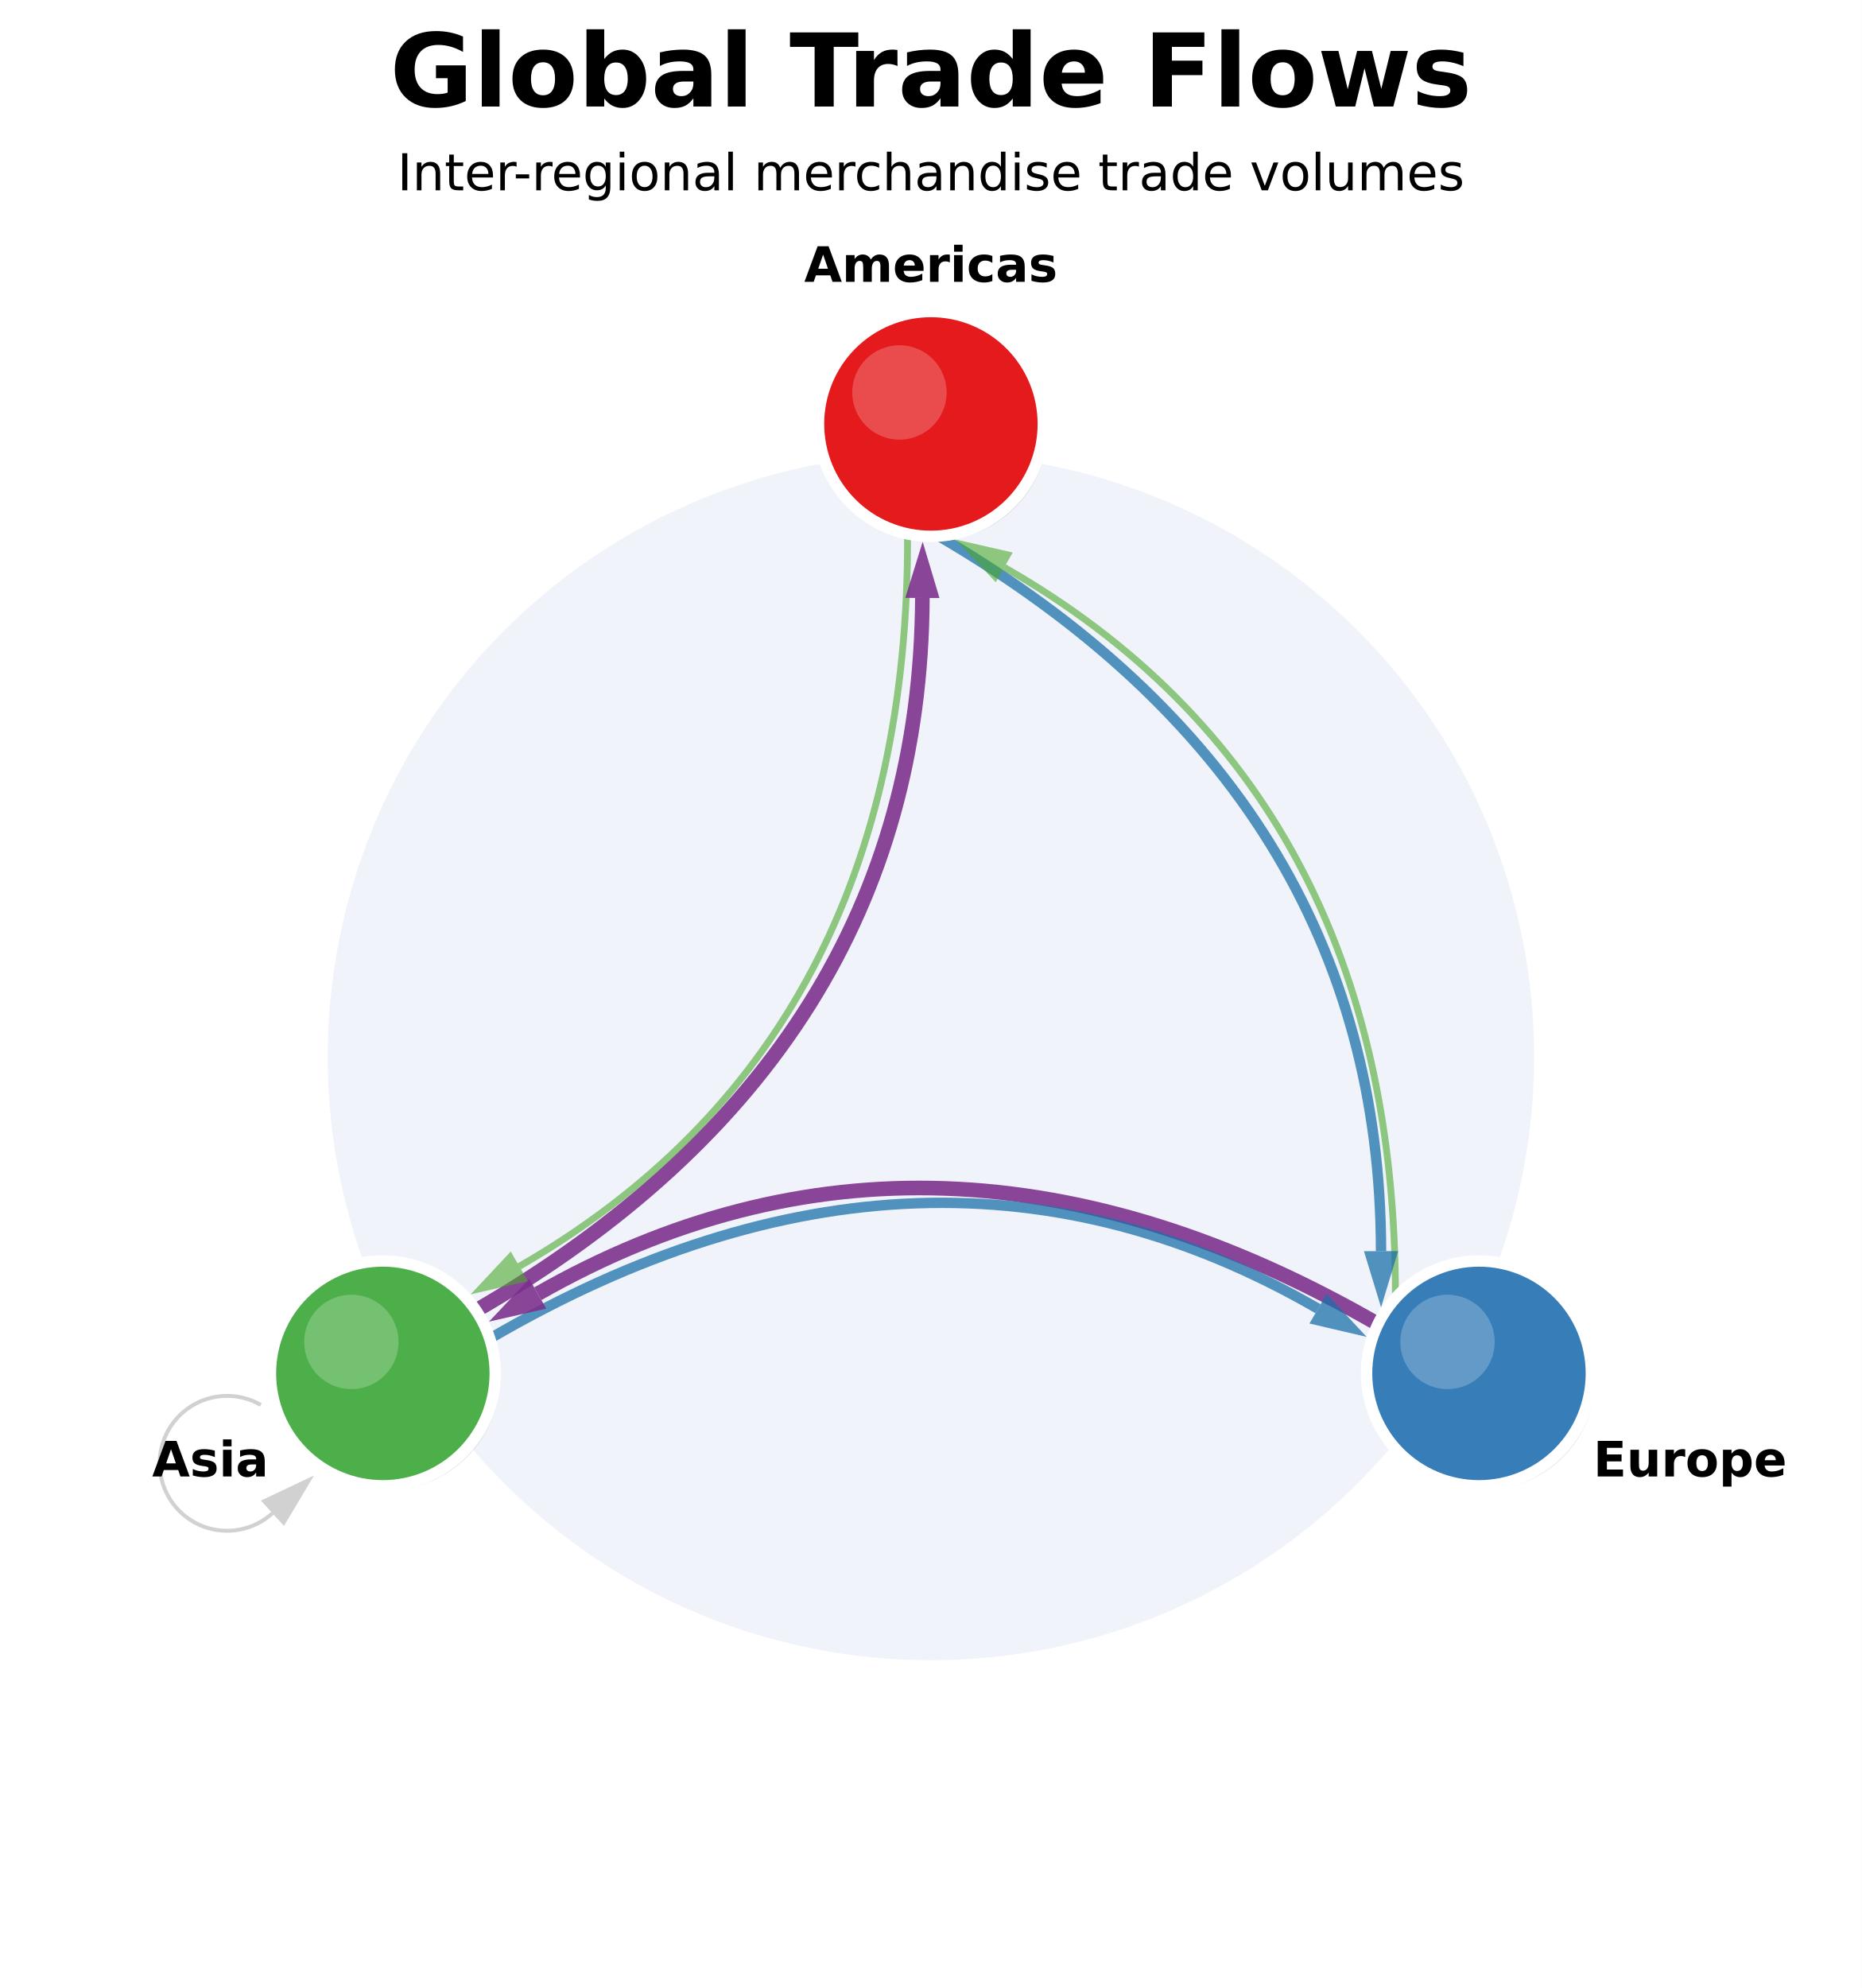
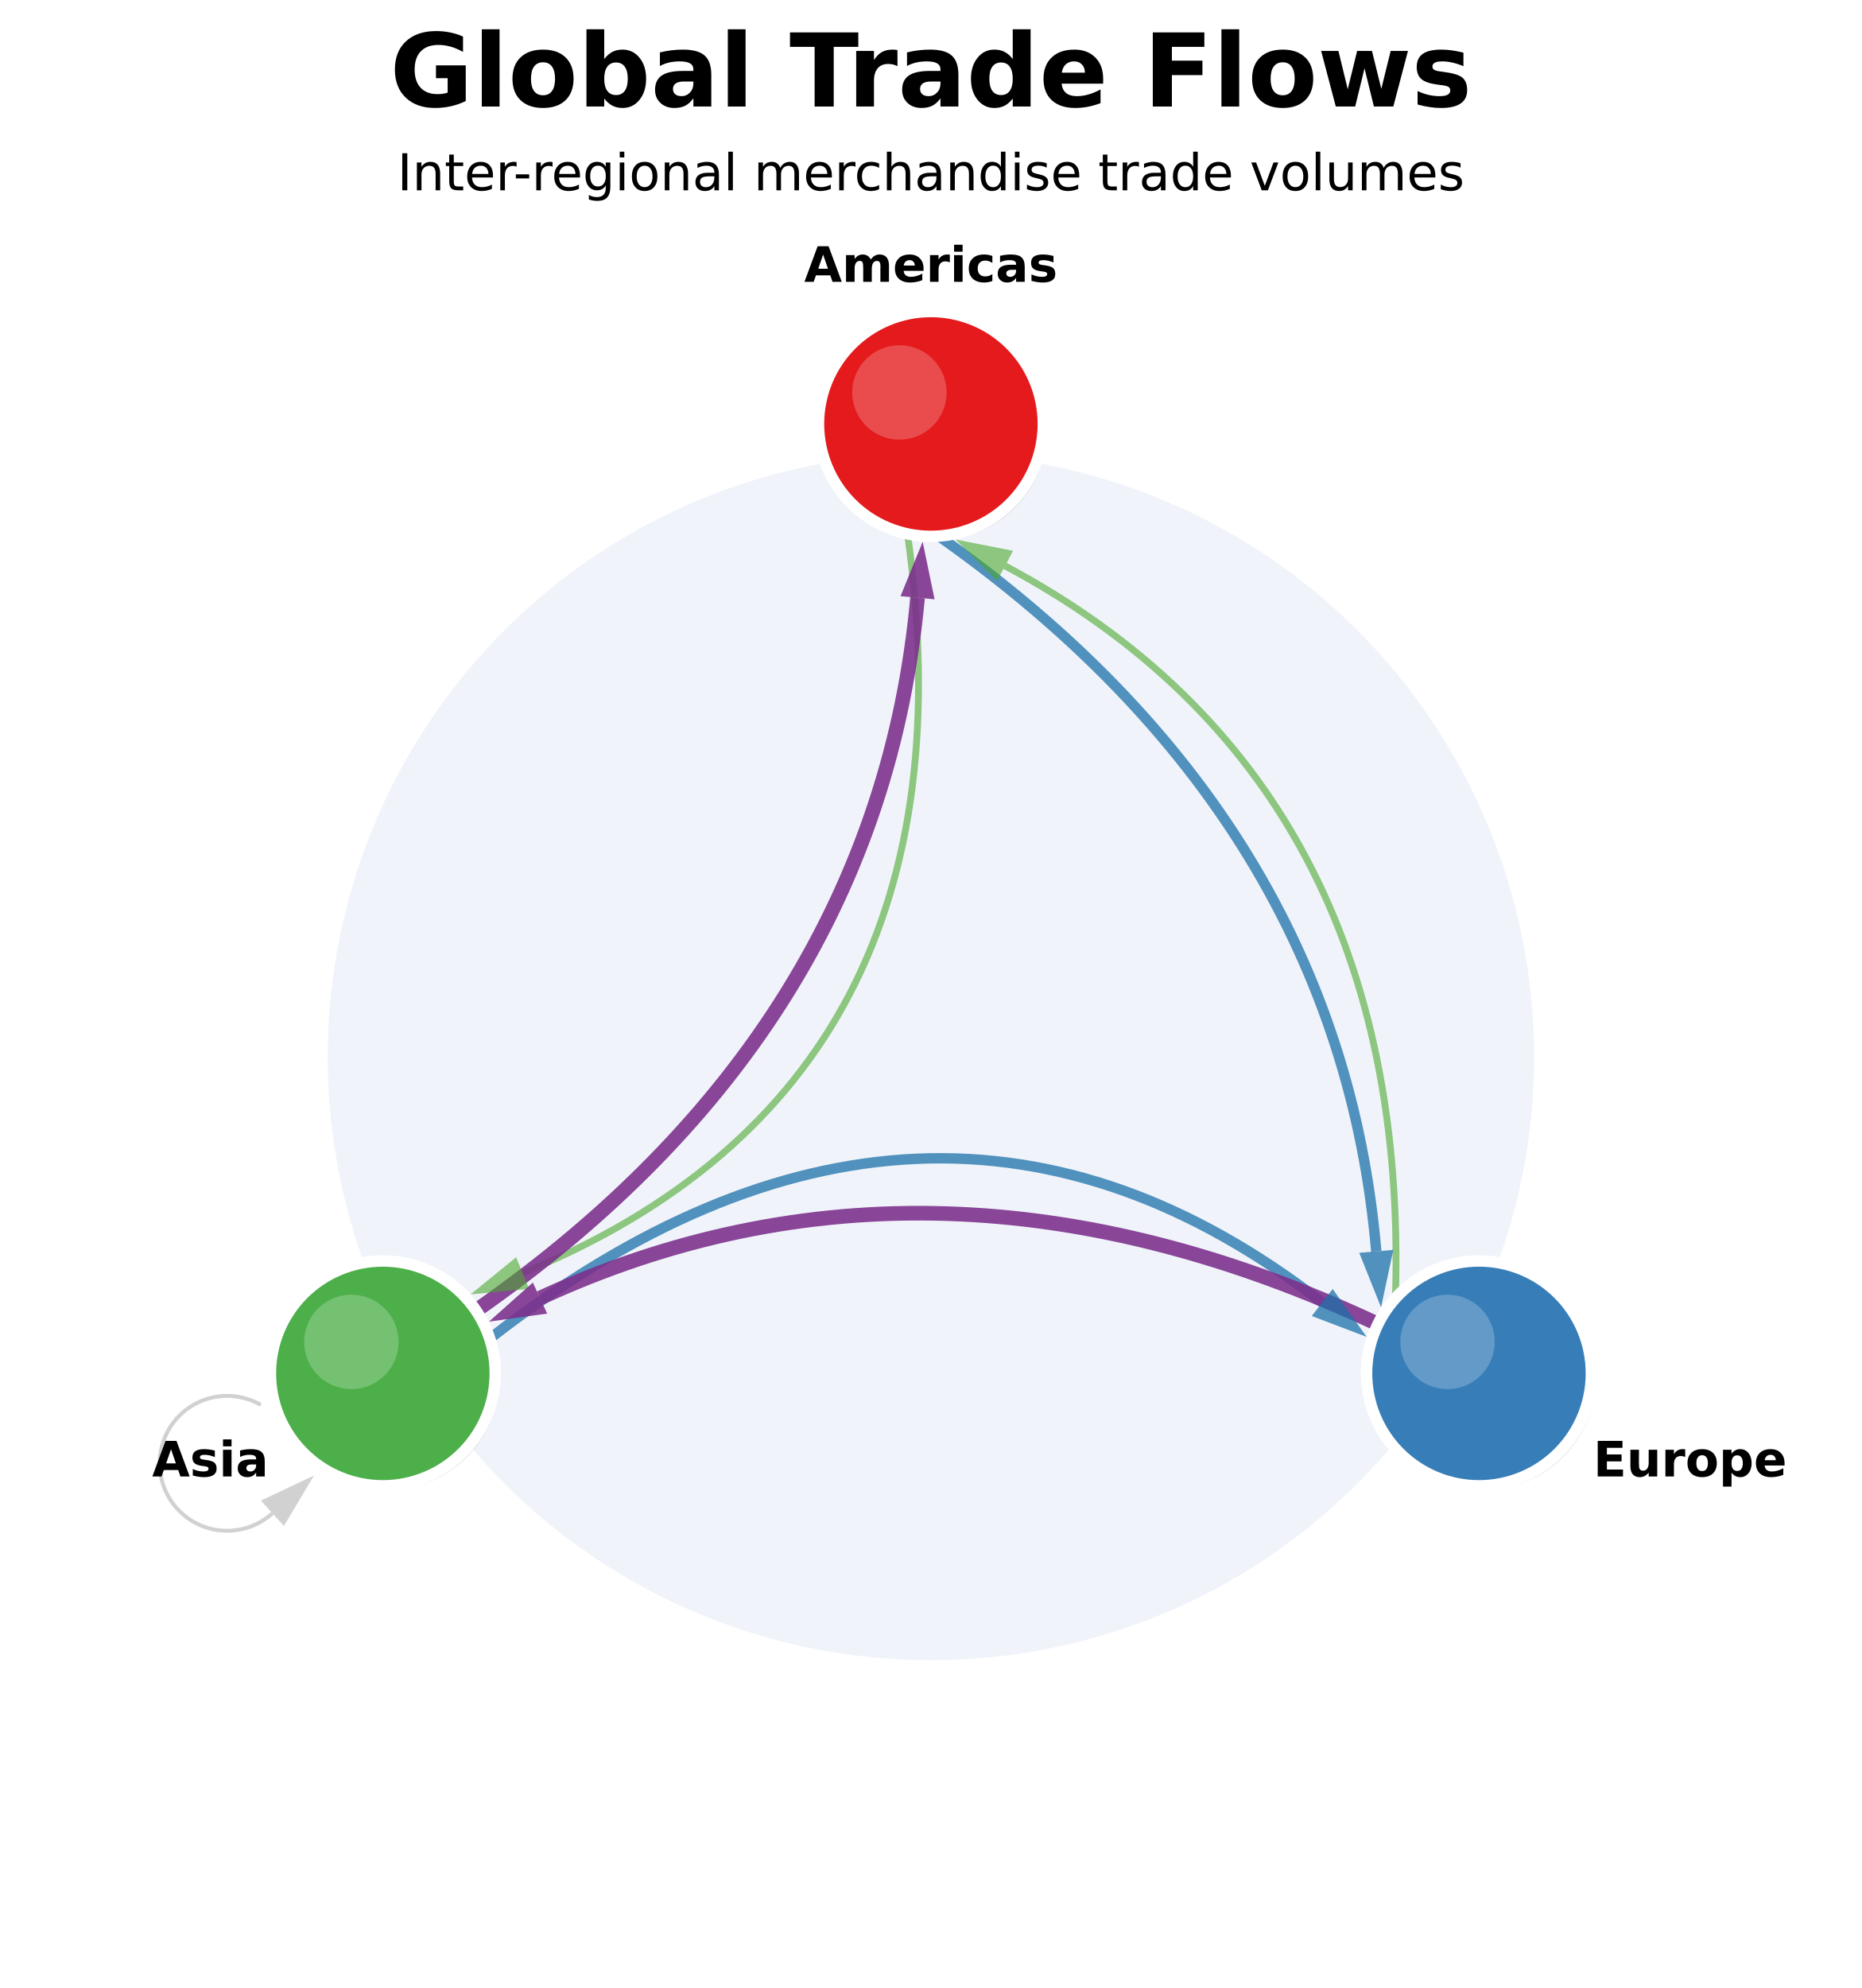
<svg xmlns="http://www.w3.org/2000/svg" xmlns:xlink="http://www.w3.org/1999/xlink" width="457.92pt" height="488.861pt" viewBox="0 0 457.92 488.861" version="1.1">
  <defs>
    <style type="text/css">*{stroke-linejoin: round; stroke-linecap: butt}</style>
  </defs>
  <g id="figure_1">
    <g id="patch_1">
      <path d="M 0 488.861  L 457.92 488.861  L 457.92 0  L 0 0  z " style="fill: #ffffff" />
    </g>
    <g id="axes_1">
      <g id="patch_2">
-         <path d="M 228.96 407.771  C 268.176 407.771 305.79 392.19 333.52 364.461  C 361.25 336.731 376.83 299.116 376.83 259.901  C 376.83 220.685 361.25 183.07 333.52 155.341  C 305.79 127.611 268.176 112.031 228.96 112.031  C 189.744 112.031 152.13 127.611 124.4 155.341  C 96.67 183.07 81.09 220.685 81.09 259.901  C 81.09 299.116 96.67 336.731 124.4 364.461  C 152.13 392.19 189.744 407.771 228.96 407.771  z " clip-path="url(#pa294b17c26)" style="fill: #f0f4fa; stroke: #f0f4fa; stroke-linejoin: miter" />
+         <path d="M 228.96 407.771  C 268.176 407.771 305.79 392.19 333.52 364.461  C 361.25 336.731 376.83 299.116 376.83 259.901  C 376.83 220.685 361.25 183.07 333.52 155.341  C 305.79 127.611 268.176 112.031 228.96 112.031  C 189.744 112.031 152.13 127.611 124.4 155.341  C 96.67 183.07 81.09 220.685 81.09 259.901  C 81.09 299.116 96.67 336.731 124.4 364.461  C 152.13 392.19 189.744 407.771 228.96 407.771  z " clip-path="url(#p202cdb2c5f)" style="fill: #f0f4fa; stroke: #f0f4fa; stroke-linejoin: miter" />
      </g>
      <g id="patch_3">
-         <path d="M 117.079 322.268  Q 226.291 259.086 226.863 147.044  " clip-path="url(#pa294b17c26)" style="fill: none; opacity: 0.88; stroke: #7b2d8b; stroke-width: 3.6; stroke-linejoin: miter" />
+         <path d="M 223.212 131.289  Q 242.137 266.545 128.537 313.055  " clip-path="url(#p202cdb2c5f)" style="fill: none; opacity: 0.6; stroke: #49a62d; stroke-width: 1.68; stroke-linejoin: miter" />
      </g>
      <g id="patch_4">
-         <path d="M 338.912 325.608  Q 229.589 262.62 132.272 318.145  " clip-path="url(#pa294b17c26)" style="fill: none; opacity: 0.88; stroke: #7b2d8b; stroke-width: 3.6; stroke-linejoin: miter" />
+         <path d="M 343.215 319.229  Q 347.041 192.34 247.198 139.157  " clip-path="url(#p202cdb2c5f)" style="fill: none; opacity: 0.6; stroke: #49a62d; stroke-width: 1.68; stroke-linejoin: miter" />
      </g>
      <g id="patch_5">
-         <path d="M 230.888 131.826  Q 339.568 195.315 339.668 307.663  " clip-path="url(#pa294b17c26)" style="fill: none; opacity: 0.74; stroke: #1a6fa8; stroke-width: 2.56; stroke-linejoin: miter" />
+         <path d="M 120.453 329.184  Q 228.126 245.167 325.204 320.292  " clip-path="url(#p202cdb2c5f)" style="fill: none; opacity: 0.74; stroke: #1a6fa8; stroke-width: 2.56; stroke-linejoin: miter" />
      </g>
      <g id="patch_6">
-         <path d="M 120.453 329.184  Q 228.294 266.286 324.175 321.824  " clip-path="url(#pa294b17c26)" style="fill: none; opacity: 0.74; stroke: #1a6fa8; stroke-width: 2.56; stroke-linejoin: miter" />
+         <path d="M 230.888 131.826  Q 329.38 201.361 338.499 307.713  " clip-path="url(#p202cdb2c5f)" style="fill: none; opacity: 0.74; stroke: #1a6fa8; stroke-width: 2.56; stroke-linejoin: miter" />
      </g>
      <g id="patch_7">
-         <path d="M 343.215 319.229  Q 343.391 194.603 247 139.517  " clip-path="url(#pa294b17c26)" style="fill: none; opacity: 0.6; stroke: #49a62d; stroke-width: 1.68; stroke-linejoin: miter" />
+         <path d="M 338.912 325.608  Q 229.732 274.466 132.816 319.202  " clip-path="url(#p202cdb2c5f)" style="fill: none; opacity: 0.88; stroke: #7b2d8b; stroke-width: 3.6; stroke-linejoin: miter" />
      </g>
      <g id="patch_8">
-         <path d="M 223.212 131.289  Q 223.763 256.131 127.726 311.398  " clip-path="url(#pa294b17c26)" style="fill: none; opacity: 0.6; stroke: #49a62d; stroke-width: 1.68; stroke-linejoin: miter" />
+         <path d="M 117.079 322.268  Q 215.96 253.286 225.676 146.987  " clip-path="url(#p202cdb2c5f)" style="fill: none; opacity: 0.88; stroke: #7b2d8b; stroke-width: 3.6; stroke-linejoin: miter" />
      </g>
      <g id="patch_9">
-         <path d="M 230.042 132.975  C 237.373 132.975 244.405 130.062 249.59 124.878  C 254.774 119.693 257.687 112.661 257.687 105.33  C 257.687 97.998 254.774 90.966 249.59 85.782  C 244.405 80.598 237.373 77.685 230.042 77.685  C 222.71 77.685 215.678 80.598 210.494 85.782  C 205.31 90.966 202.397 97.998 202.397 105.33  C 202.397 112.661 205.31 119.693 210.494 124.878  C 215.678 130.062 222.71 132.975 230.042 132.975  z " clip-path="url(#pa294b17c26)" style="fill-opacity: 0.133" />
+         <path d="M 230.042 132.975  C 237.373 132.975 244.405 130.062 249.59 124.878  C 254.774 119.693 257.687 112.661 257.687 105.33  C 257.687 97.998 254.774 90.966 249.59 85.782  C 244.405 80.598 237.373 77.685 230.042 77.685  C 222.71 77.685 215.678 80.598 210.494 85.782  C 205.31 90.966 202.397 97.998 202.397 105.33  C 202.397 112.661 205.31 119.693 210.494 124.878  C 215.678 130.062 222.71 132.975 230.042 132.975  z " clip-path="url(#p202cdb2c5f)" style="fill-opacity: 0.133" />
      </g>
      <g id="patch_10">
-         <path d="M 364.841 366.454  C 372.172 366.454 379.205 363.541 384.389 358.357  C 389.573 353.172 392.486 346.14 392.486 338.809  C 392.486 331.477 389.573 324.445 384.389 319.261  C 379.205 314.077 372.172 311.164 364.841 311.164  C 357.509 311.164 350.477 314.077 345.293 319.261  C 340.109 324.445 337.196 331.477 337.196 338.809  C 337.196 346.14 340.109 353.172 345.293 358.357  C 350.477 363.541 357.509 366.454 364.841 366.454  z " clip-path="url(#pa294b17c26)" style="fill-opacity: 0.133" />
+         <path d="M 364.841 366.454  C 372.172 366.454 379.205 363.541 384.389 358.357  C 389.573 353.172 392.486 346.14 392.486 338.809  C 392.486 331.477 389.573 324.445 384.389 319.261  C 379.205 314.077 372.172 311.164 364.841 311.164  C 357.509 311.164 350.477 314.077 345.293 319.261  C 340.109 324.445 337.196 331.477 337.196 338.809  C 337.196 346.14 340.109 353.172 345.293 358.357  C 350.477 363.541 357.509 366.454 364.841 366.454  z " clip-path="url(#p202cdb2c5f)" style="fill-opacity: 0.133" />
      </g>
      <g id="patch_11">
-         <path d="M 95.243 366.454  C 102.574 366.454 109.606 363.541 114.79 358.357  C 119.975 353.172 122.887 346.14 122.887 338.809  C 122.887 331.477 119.975 324.445 114.79 319.261  C 109.606 314.077 102.574 311.164 95.243 311.164  C 87.911 311.164 80.879 314.077 75.695 319.261  C 70.511 324.445 67.598 331.477 67.598 338.809  C 67.598 346.14 70.511 353.172 75.695 358.357  C 80.879 363.541 87.911 366.454 95.243 366.454  z " clip-path="url(#pa294b17c26)" style="fill-opacity: 0.133" />
+         <path d="M 95.243 366.454  C 102.574 366.454 109.606 363.541 114.79 358.357  C 119.975 353.172 122.887 346.14 122.887 338.809  C 122.887 331.477 119.975 324.445 114.79 319.261  C 109.606 314.077 102.574 311.164 95.243 311.164  C 87.911 311.164 80.879 314.077 75.695 319.261  C 70.511 324.445 67.598 331.477 67.598 338.809  C 67.598 346.14 70.511 353.172 75.695 358.357  C 80.879 363.541 87.911 366.454 95.243 366.454  z " clip-path="url(#p202cdb2c5f)" style="fill-opacity: 0.133" />
      </g>
      <g id="patch_12">
-         <path d="M 228.96 131.893  C 236.292 131.893 243.324 128.98 248.508 123.796  C 253.692 118.612 256.605 111.58 256.605 104.248  C 256.605 96.916 253.692 89.884 248.508 84.7  C 243.324 79.516 236.292 76.603 228.96 76.603  C 221.628 76.603 214.596 79.516 209.412 84.7  C 204.228 89.884 201.315 96.916 201.315 104.248  C 201.315 111.58 204.228 118.612 209.412 123.796  C 214.596 128.98 221.628 131.893 228.96 131.893  z " clip-path="url(#pa294b17c26)" style="fill: #e41a1c; stroke: #ffffff; stroke-width: 2.8; stroke-linejoin: miter" />
+         <path d="M 228.96 131.893  C 236.292 131.893 243.324 128.98 248.508 123.796  C 253.692 118.612 256.605 111.58 256.605 104.248  C 256.605 96.916 253.692 89.884 248.508 84.7  C 243.324 79.516 236.292 76.603 228.96 76.603  C 221.628 76.603 214.596 79.516 209.412 84.7  C 204.228 89.884 201.315 96.916 201.315 104.248  C 201.315 111.58 204.228 118.612 209.412 123.796  C 214.596 128.98 221.628 131.893 228.96 131.893  z " clip-path="url(#p202cdb2c5f)" style="fill: #e41a1c; stroke: #ffffff; stroke-width: 2.8; stroke-linejoin: miter" />
      </g>
      <g id="patch_13">
-         <path d="M 363.759 365.372  C 371.091 365.372 378.123 362.459 383.307 357.275  C 388.491 352.091 391.404 345.059 391.404 337.727  C 391.404 330.396 388.491 323.363 383.307 318.179  C 378.123 312.995 371.091 310.082 363.759 310.082  C 356.428 310.082 349.395 312.995 344.211 318.179  C 339.027 323.363 336.114 330.396 336.114 337.727  C 336.114 345.059 339.027 352.091 344.211 357.275  C 349.395 362.459 356.428 365.372 363.759 365.372  z " clip-path="url(#pa294b17c26)" style="fill: #377eb8; stroke: #ffffff; stroke-width: 2.8; stroke-linejoin: miter" />
+         <path d="M 363.759 365.372  C 371.091 365.372 378.123 362.459 383.307 357.275  C 388.491 352.091 391.404 345.059 391.404 337.727  C 391.404 330.396 388.491 323.363 383.307 318.179  C 378.123 312.995 371.091 310.082 363.759 310.082  C 356.428 310.082 349.395 312.995 344.211 318.179  C 339.027 323.363 336.114 330.396 336.114 337.727  C 336.114 345.059 339.027 352.091 344.211 357.275  C 349.395 362.459 356.428 365.372 363.759 365.372  z " clip-path="url(#p202cdb2c5f)" style="fill: #377eb8; stroke: #ffffff; stroke-width: 2.8; stroke-linejoin: miter" />
      </g>
      <g id="patch_14">
-         <path d="M 94.161 365.372  C 101.492 365.372 108.525 362.459 113.709 357.275  C 118.893 352.091 121.806 345.059 121.806 337.727  C 121.806 330.396 118.893 323.363 113.709 318.179  C 108.525 312.995 101.492 310.082 94.161 310.082  C 86.829 310.082 79.797 312.995 74.613 318.179  C 69.429 323.363 66.516 330.396 66.516 337.727  C 66.516 345.059 69.429 352.091 74.613 357.275  C 79.797 362.459 86.829 365.372 94.161 365.372  z " clip-path="url(#pa294b17c26)" style="fill: #4daf4a; stroke: #ffffff; stroke-width: 2.8; stroke-linejoin: miter" />
+         <path d="M 94.161 365.372  C 101.492 365.372 108.525 362.459 113.709 357.275  C 118.893 352.091 121.806 345.059 121.806 337.727  C 121.806 330.396 118.893 323.363 113.709 318.179  C 108.525 312.995 101.492 310.082 94.161 310.082  C 86.829 310.082 79.797 312.995 74.613 318.179  C 69.429 323.363 66.516 330.396 66.516 337.727  C 66.516 345.059 69.429 352.091 74.613 357.275  C 79.797 362.459 86.829 365.372 94.161 365.372  z " clip-path="url(#p202cdb2c5f)" style="fill: #4daf4a; stroke: #ffffff; stroke-width: 2.8; stroke-linejoin: miter" />
      </g>
      <g id="text_1">
        <g transform="translate(97.71488 46.7957) scale(0.125 -0.125)">
          <defs>
            <path id="DejaVuSans-49" d="M 628 4666  L 1259 4666  L 1259 0  L 628 0  L 628 4666  z " transform="scale(0.015625)" />
            <path id="DejaVuSans-6e" d="M 3513 2113  L 3513 0  L 2938 0  L 2938 2094  Q 2938 2591 2744 2837  Q 2550 3084 2163 3084  Q 1697 3084 1428 2787  Q 1159 2491 1159 1978  L 1159 0  L 581 0  L 581 3500  L 1159 3500  L 1159 2956  Q 1366 3272 1645 3428  Q 1925 3584 2291 3584  Q 2894 3584 3203 3211  Q 3513 2838 3513 2113  z " transform="scale(0.015625)" />
            <path id="DejaVuSans-74" d="M 1172 4494  L 1172 3500  L 2356 3500  L 2356 3053  L 1172 3053  L 1172 1153  Q 1172 725 1289 603  Q 1406 481 1766 481  L 2356 481  L 2356 0  L 1766 0  Q 1100 0 847 248  Q 594 497 594 1153  L 594 3053  L 172 3053  L 172 3500  L 594 3500  L 594 4494  L 1172 4494  z " transform="scale(0.015625)" />
            <path id="DejaVuSans-65" d="M 3597 1894  L 3597 1613  L 953 1613  Q 991 1019 1311 708  Q 1631 397 2203 397  Q 2534 397 2845 478  Q 3156 559 3463 722  L 3463 178  Q 3153 47 2828 -22  Q 2503 -91 2169 -91  Q 1331 -91 842 396  Q 353 884 353 1716  Q 353 2575 817 3079  Q 1281 3584 2069 3584  Q 2775 3584 3186 3129  Q 3597 2675 3597 1894  z M 3022 2063  Q 3016 2534 2758 2815  Q 2500 3097 2075 3097  Q 1594 3097 1305 2825  Q 1016 2553 972 2059  L 3022 2063  z " transform="scale(0.015625)" />
            <path id="DejaVuSans-72" d="M 2631 2963  Q 2534 3019 2420 3045  Q 2306 3072 2169 3072  Q 1681 3072 1420 2755  Q 1159 2438 1159 1844  L 1159 0  L 581 0  L 581 3500  L 1159 3500  L 1159 2956  Q 1341 3275 1631 3429  Q 1922 3584 2338 3584  Q 2397 3584 2469 3576  Q 2541 3569 2628 3553  L 2631 2963  z " transform="scale(0.015625)" />
            <path id="DejaVuSans-2d" d="M 313 2009  L 1997 2009  L 1997 1497  L 313 1497  L 313 2009  z " transform="scale(0.015625)" />
            <path id="DejaVuSans-67" d="M 2906 1791  Q 2906 2416 2648 2759  Q 2391 3103 1925 3103  Q 1463 3103 1205 2759  Q 947 2416 947 1791  Q 947 1169 1205 825  Q 1463 481 1925 481  Q 2391 481 2648 825  Q 2906 1169 2906 1791  z M 3481 434  Q 3481 -459 3084 -895  Q 2688 -1331 1869 -1331  Q 1566 -1331 1297 -1286  Q 1028 -1241 775 -1147  L 775 -588  Q 1028 -725 1275 -790  Q 1522 -856 1778 -856  Q 2344 -856 2625 -561  Q 2906 -266 2906 331  L 2906 616  Q 2728 306 2450 153  Q 2172 0 1784 0  Q 1141 0 747 490  Q 353 981 353 1791  Q 353 2603 747 3093  Q 1141 3584 1784 3584  Q 2172 3584 2450 3431  Q 2728 3278 2906 2969  L 2906 3500  L 3481 3500  L 3481 434  z " transform="scale(0.015625)" />
            <path id="DejaVuSans-69" d="M 603 3500  L 1178 3500  L 1178 0  L 603 0  L 603 3500  z M 603 4863  L 1178 4863  L 1178 4134  L 603 4134  L 603 4863  z " transform="scale(0.015625)" />
            <path id="DejaVuSans-6f" d="M 1959 3097  Q 1497 3097 1228 2736  Q 959 2375 959 1747  Q 959 1119 1226 758  Q 1494 397 1959 397  Q 2419 397 2687 759  Q 2956 1122 2956 1747  Q 2956 2369 2687 2733  Q 2419 3097 1959 3097  z M 1959 3584  Q 2709 3584 3137 3096  Q 3566 2609 3566 1747  Q 3566 888 3137 398  Q 2709 -91 1959 -91  Q 1206 -91 779 398  Q 353 888 353 1747  Q 353 2609 779 3096  Q 1206 3584 1959 3584  z " transform="scale(0.015625)" />
            <path id="DejaVuSans-61" d="M 2194 1759  Q 1497 1759 1228 1600  Q 959 1441 959 1056  Q 959 750 1161 570  Q 1363 391 1709 391  Q 2188 391 2477 730  Q 2766 1069 2766 1631  L 2766 1759  L 2194 1759  z M 3341 1997  L 3341 0  L 2766 0  L 2766 531  Q 2569 213 2275 61  Q 1981 -91 1556 -91  Q 1019 -91 701 211  Q 384 513 384 1019  Q 384 1609 779 1909  Q 1175 2209 1959 2209  L 2766 2209  L 2766 2266  Q 2766 2663 2505 2880  Q 2244 3097 1772 3097  Q 1472 3097 1187 3025  Q 903 2953 641 2809  L 641 3341  Q 956 3463 1253 3523  Q 1550 3584 1831 3584  Q 2591 3584 2966 3190  Q 3341 2797 3341 1997  z " transform="scale(0.015625)" />
            <path id="DejaVuSans-6c" d="M 603 4863  L 1178 4863  L 1178 0  L 603 0  L 603 4863  z " transform="scale(0.015625)" />
            <path id="DejaVuSans-20" transform="scale(0.015625)" />
            <path id="DejaVuSans-6d" d="M 3328 2828  Q 3544 3216 3844 3400  Q 4144 3584 4550 3584  Q 5097 3584 5394 3201  Q 5691 2819 5691 2113  L 5691 0  L 5113 0  L 5113 2094  Q 5113 2597 4934 2840  Q 4756 3084 4391 3084  Q 3944 3084 3684 2787  Q 3425 2491 3425 1978  L 3425 0  L 2847 0  L 2847 2094  Q 2847 2600 2669 2842  Q 2491 3084 2119 3084  Q 1678 3084 1418 2786  Q 1159 2488 1159 1978  L 1159 0  L 581 0  L 581 3500  L 1159 3500  L 1159 2956  Q 1356 3278 1631 3431  Q 1906 3584 2284 3584  Q 2666 3584 2933 3390  Q 3200 3197 3328 2828  z " transform="scale(0.015625)" />
            <path id="DejaVuSans-63" d="M 3122 3366  L 3122 2828  Q 2878 2963 2633 3030  Q 2388 3097 2138 3097  Q 1578 3097 1268 2742  Q 959 2388 959 1747  Q 959 1106 1268 751  Q 1578 397 2138 397  Q 2388 397 2633 464  Q 2878 531 3122 666  L 3122 134  Q 2881 22 2623 -34  Q 2366 -91 2075 -91  Q 1284 -91 818 406  Q 353 903 353 1747  Q 353 2603 823 3093  Q 1294 3584 2113 3584  Q 2378 3584 2631 3529  Q 2884 3475 3122 3366  z " transform="scale(0.015625)" />
            <path id="DejaVuSans-68" d="M 3513 2113  L 3513 0  L 2938 0  L 2938 2094  Q 2938 2591 2744 2837  Q 2550 3084 2163 3084  Q 1697 3084 1428 2787  Q 1159 2491 1159 1978  L 1159 0  L 581 0  L 581 4863  L 1159 4863  L 1159 2956  Q 1366 3272 1645 3428  Q 1925 3584 2291 3584  Q 2894 3584 3203 3211  Q 3513 2838 3513 2113  z " transform="scale(0.015625)" />
            <path id="DejaVuSans-64" d="M 2906 2969  L 2906 4863  L 3481 4863  L 3481 0  L 2906 0  L 2906 525  Q 2725 213 2448 61  Q 2172 -91 1784 -91  Q 1150 -91 751 415  Q 353 922 353 1747  Q 353 2572 751 3078  Q 1150 3584 1784 3584  Q 2172 3584 2448 3432  Q 2725 3281 2906 2969  z M 947 1747  Q 947 1113 1208 752  Q 1469 391 1925 391  Q 2381 391 2643 752  Q 2906 1113 2906 1747  Q 2906 2381 2643 2742  Q 2381 3103 1925 3103  Q 1469 3103 1208 2742  Q 947 2381 947 1747  z " transform="scale(0.015625)" />
            <path id="DejaVuSans-73" d="M 2834 3397  L 2834 2853  Q 2591 2978 2328 3040  Q 2066 3103 1784 3103  Q 1356 3103 1142 2972  Q 928 2841 928 2578  Q 928 2378 1081 2264  Q 1234 2150 1697 2047  L 1894 2003  Q 2506 1872 2764 1633  Q 3022 1394 3022 966  Q 3022 478 2636 193  Q 2250 -91 1575 -91  Q 1294 -91 989 -36  Q 684 19 347 128  L 347 722  Q 666 556 975 473  Q 1284 391 1588 391  Q 1994 391 2212 530  Q 2431 669 2431 922  Q 2431 1156 2273 1281  Q 2116 1406 1581 1522  L 1381 1569  Q 847 1681 609 1914  Q 372 2147 372 2553  Q 372 3047 722 3315  Q 1072 3584 1716 3584  Q 2034 3584 2315 3537  Q 2597 3491 2834 3397  z " transform="scale(0.015625)" />
            <path id="DejaVuSans-76" d="M 191 3500  L 800 3500  L 1894 563  L 2988 3500  L 3597 3500  L 2284 0  L 1503 0  L 191 3500  z " transform="scale(0.015625)" />
            <path id="DejaVuSans-75" d="M 544 1381  L 544 3500  L 1119 3500  L 1119 1403  Q 1119 906 1312 657  Q 1506 409 1894 409  Q 2359 409 2629 706  Q 2900 1003 2900 1516  L 2900 3500  L 3475 3500  L 3475 0  L 2900 0  L 2900 538  Q 2691 219 2414 64  Q 2138 -91 1772 -91  Q 1169 -91 856 284  Q 544 659 544 1381  z M 1991 3584  L 1991 3584  z " transform="scale(0.015625)" />
          </defs>
          <use xlink:href="#DejaVuSans-49" />
          <use xlink:href="#DejaVuSans-6e" transform="translate(29.49219 0)" />
          <use xlink:href="#DejaVuSans-74" transform="translate(92.87109 0)" />
          <use xlink:href="#DejaVuSans-65" transform="translate(132.0801 0)" />
          <use xlink:href="#DejaVuSans-72" transform="translate(193.6035 0)" />
          <use xlink:href="#DejaVuSans-2d" transform="translate(228.3418 0)" />
          <use xlink:href="#DejaVuSans-72" transform="translate(264.4258 0)" />
          <use xlink:href="#DejaVuSans-65" transform="translate(303.2891 0)" />
          <use xlink:href="#DejaVuSans-67" transform="translate(364.8125 0)" />
          <use xlink:href="#DejaVuSans-69" transform="translate(428.2891 0)" />
          <use xlink:href="#DejaVuSans-6f" transform="translate(456.0723 0)" />
          <use xlink:href="#DejaVuSans-6e" transform="translate(517.2539 0)" />
          <use xlink:href="#DejaVuSans-61" transform="translate(580.6328 0)" />
          <use xlink:href="#DejaVuSans-6c" transform="translate(641.9121 0)" />
          <use xlink:href="#DejaVuSans-20" transform="translate(669.6953 0)" />
          <use xlink:href="#DejaVuSans-6d" transform="translate(701.4824 0)" />
          <use xlink:href="#DejaVuSans-65" transform="translate(798.8945 0)" />
          <use xlink:href="#DejaVuSans-72" transform="translate(860.418 0)" />
          <use xlink:href="#DejaVuSans-63" transform="translate(899.2812 0)" />
          <use xlink:href="#DejaVuSans-68" transform="translate(954.2617 0)" />
          <use xlink:href="#DejaVuSans-61" transform="translate(1017.641 0)" />
          <use xlink:href="#DejaVuSans-6e" transform="translate(1078.92 0)" />
          <use xlink:href="#DejaVuSans-64" transform="translate(1142.299 0)" />
          <use xlink:href="#DejaVuSans-69" transform="translate(1205.775 0)" />
          <use xlink:href="#DejaVuSans-73" transform="translate(1233.559 0)" />
          <use xlink:href="#DejaVuSans-65" transform="translate(1285.658 0)" />
          <use xlink:href="#DejaVuSans-20" transform="translate(1347.182 0)" />
          <use xlink:href="#DejaVuSans-74" transform="translate(1378.969 0)" />
          <use xlink:href="#DejaVuSans-72" transform="translate(1418.178 0)" />
          <use xlink:href="#DejaVuSans-61" transform="translate(1459.291 0)" />
          <use xlink:href="#DejaVuSans-64" transform="translate(1520.57 0)" />
          <use xlink:href="#DejaVuSans-65" transform="translate(1584.047 0)" />
          <use xlink:href="#DejaVuSans-20" transform="translate(1645.57 0)" />
          <use xlink:href="#DejaVuSans-76" transform="translate(1677.357 0)" />
          <use xlink:href="#DejaVuSans-6f" transform="translate(1736.537 0)" />
          <use xlink:href="#DejaVuSans-6c" transform="translate(1797.719 0)" />
          <use xlink:href="#DejaVuSans-75" transform="translate(1825.502 0)" />
          <use xlink:href="#DejaVuSans-6d" transform="translate(1888.881 0)" />
          <use xlink:href="#DejaVuSans-65" transform="translate(1986.293 0)" />
          <use xlink:href="#DejaVuSans-73" transform="translate(2047.816 0)" />
        </g>
      </g>
      <g id="text_2">
        <g transform="translate(95.87797 26.19609) scale(0.25 -0.25)">
          <defs>
            <path id="DejaVuSans-Bold-47" d="M 4781 347  Q 4331 128 3847 18  Q 3363 -91 2847 -91  Q 1681 -91 1000 561  Q 319 1213 319 2328  Q 319 3456 1012 4103  Q 1706 4750 2913 4750  Q 3378 4750 3804 4662  Q 4231 4575 4609 4403  L 4609 3438  Q 4219 3659 3833 3768  Q 3447 3878 3059 3878  Q 2341 3878 1952 3476  Q 1563 3075 1563 2328  Q 1563 1588 1938 1184  Q 2313 781 3003 781  Q 3191 781 3352 804  Q 3513 828 3641 878  L 3641 1784  L 2906 1784  L 2906 2591  L 4781 2591  L 4781 347  z " transform="scale(0.015625)" />
            <path id="DejaVuSans-Bold-6c" d="M 538 4863  L 1656 4863  L 1656 0  L 538 0  L 538 4863  z " transform="scale(0.015625)" />
            <path id="DejaVuSans-Bold-6f" d="M 2203 2784  Q 1831 2784 1636 2517  Q 1441 2250 1441 1747  Q 1441 1244 1636 976  Q 1831 709 2203 709  Q 2569 709 2762 976  Q 2956 1244 2956 1747  Q 2956 2250 2762 2517  Q 2569 2784 2203 2784  z M 2203 3584  Q 3106 3584 3614 3096  Q 4122 2609 4122 1747  Q 4122 884 3614 396  Q 3106 -91 2203 -91  Q 1297 -91 786 396  Q 275 884 275 1747  Q 275 2609 786 3096  Q 1297 3584 2203 3584  z " transform="scale(0.015625)" />
            <path id="DejaVuSans-Bold-62" d="M 2400 722  Q 2759 722 2948 984  Q 3138 1247 3138 1747  Q 3138 2247 2948 2509  Q 2759 2772 2400 2772  Q 2041 2772 1848 2508  Q 1656 2244 1656 1747  Q 1656 1250 1848 986  Q 2041 722 2400 722  z M 1656 2988  Q 1888 3294 2169 3439  Q 2450 3584 2816 3584  Q 3463 3584 3878 3070  Q 4294 2556 4294 1747  Q 4294 938 3878 423  Q 3463 -91 2816 -91  Q 2450 -91 2169 54  Q 1888 200 1656 506  L 1656 0  L 538 0  L 538 4863  L 1656 4863  L 1656 2988  z " transform="scale(0.015625)" />
            <path id="DejaVuSans-Bold-61" d="M 2106 1575  Q 1756 1575 1579 1456  Q 1403 1338 1403 1106  Q 1403 894 1545 773  Q 1688 653 1941 653  Q 2256 653 2472 879  Q 2688 1106 2688 1447  L 2688 1575  L 2106 1575  z M 3816 1997  L 3816 0  L 2688 0  L 2688 519  Q 2463 200 2181 54  Q 1900 -91 1497 -91  Q 953 -91 614 226  Q 275 544 275 1050  Q 275 1666 698 1953  Q 1122 2241 2028 2241  L 2688 2241  L 2688 2328  Q 2688 2594 2478 2717  Q 2269 2841 1825 2841  Q 1466 2841 1156 2769  Q 847 2697 581 2553  L 581 3406  Q 941 3494 1303 3539  Q 1666 3584 2028 3584  Q 2975 3584 3395 3211  Q 3816 2838 3816 1997  z " transform="scale(0.015625)" />
            <path id="DejaVuSans-Bold-20" transform="scale(0.015625)" />
            <path id="DejaVuSans-Bold-54" d="M 31 4666  L 4331 4666  L 4331 3756  L 2784 3756  L 2784 0  L 1581 0  L 1581 3756  L 31 3756  L 31 4666  z " transform="scale(0.015625)" />
            <path id="DejaVuSans-Bold-72" d="M 3138 2547  Q 2991 2616 2845 2648  Q 2700 2681 2553 2681  Q 2122 2681 1889 2404  Q 1656 2128 1656 1613  L 1656 0  L 538 0  L 538 3500  L 1656 3500  L 1656 2925  Q 1872 3269 2151 3426  Q 2431 3584 2822 3584  Q 2878 3584 2943 3579  Q 3009 3575 3134 3559  L 3138 2547  z " transform="scale(0.015625)" />
            <path id="DejaVuSans-Bold-64" d="M 2919 2988  L 2919 4863  L 4044 4863  L 4044 0  L 2919 0  L 2919 506  Q 2688 197 2409 53  Q 2131 -91 1766 -91  Q 1119 -91 703 423  Q 288 938 288 1747  Q 288 2556 703 3070  Q 1119 3584 1766 3584  Q 2128 3584 2408 3439  Q 2688 3294 2919 2988  z M 2181 722  Q 2541 722 2730 984  Q 2919 1247 2919 1747  Q 2919 2247 2730 2509  Q 2541 2772 2181 2772  Q 1825 2772 1636 2509  Q 1447 2247 1447 1747  Q 1447 1247 1636 984  Q 1825 722 2181 722  z " transform="scale(0.015625)" />
            <path id="DejaVuSans-Bold-65" d="M 4031 1759  L 4031 1441  L 1416 1441  Q 1456 1047 1700 850  Q 1944 653 2381 653  Q 2734 653 3104 758  Q 3475 863 3866 1075  L 3866 213  Q 3469 63 3072 -14  Q 2675 -91 2278 -91  Q 1328 -91 801 392  Q 275 875 275 1747  Q 275 2603 792 3093  Q 1309 3584 2216 3584  Q 3041 3584 3536 3087  Q 4031 2591 4031 1759  z M 2881 2131  Q 2881 2450 2695 2645  Q 2509 2841 2209 2841  Q 1884 2841 1681 2658  Q 1478 2475 1428 2131  L 2881 2131  z " transform="scale(0.015625)" />
            <path id="DejaVuSans-Bold-46" d="M 588 4666  L 3834 4666  L 3834 3756  L 1791 3756  L 1791 2888  L 3713 2888  L 3713 1978  L 1791 1978  L 1791 0  L 588 0  L 588 4666  z " transform="scale(0.015625)" />
            <path id="DejaVuSans-Bold-77" d="M 225 3500  L 1313 3500  L 1900 1088  L 2491 3500  L 3425 3500  L 4013 1113  L 4603 3500  L 5691 3500  L 4769 0  L 3547 0  L 2956 2406  L 2369 0  L 1147 0  L 225 3500  z " transform="scale(0.015625)" />
            <path id="DejaVuSans-Bold-73" d="M 3272 3391  L 3272 2541  Q 2913 2691 2578 2766  Q 2244 2841 1947 2841  Q 1628 2841 1473 2761  Q 1319 2681 1319 2516  Q 1319 2381 1436 2309  Q 1553 2238 1856 2203  L 2053 2175  Q 2913 2066 3209 1816  Q 3506 1566 3506 1031  Q 3506 472 3093 190  Q 2681 -91 1863 -91  Q 1516 -91 1145 -36  Q 775 19 384 128  L 384 978  Q 719 816 1070 734  Q 1422 653 1784 653  Q 2113 653 2278 743  Q 2444 834 2444 1013  Q 2444 1163 2330 1236  Q 2216 1309 1875 1350  L 1678 1375  Q 931 1469 631 1722  Q 331 1975 331 2491  Q 331 3047 712 3315  Q 1094 3584 1881 3584  Q 2191 3584 2531 3537  Q 2872 3491 3272 3391  z " transform="scale(0.015625)" />
          </defs>
          <use xlink:href="#DejaVuSans-Bold-47" />
          <use xlink:href="#DejaVuSans-Bold-6c" transform="translate(82.08008 0)" />
          <use xlink:href="#DejaVuSans-Bold-6f" transform="translate(116.3574 0)" />
          <use xlink:href="#DejaVuSans-Bold-62" transform="translate(185.0586 0)" />
          <use xlink:href="#DejaVuSans-Bold-61" transform="translate(256.6406 0)" />
          <use xlink:href="#DejaVuSans-Bold-6c" transform="translate(324.1211 0)" />
          <use xlink:href="#DejaVuSans-Bold-20" transform="translate(358.3984 0)" />
          <use xlink:href="#DejaVuSans-Bold-54" transform="translate(393.2129 0)" />
          <use xlink:href="#DejaVuSans-Bold-72" transform="translate(450.4258 0)" />
          <use xlink:href="#DejaVuSans-Bold-61" transform="translate(499.7422 0)" />
          <use xlink:href="#DejaVuSans-Bold-64" transform="translate(567.2227 0)" />
          <use xlink:href="#DejaVuSans-Bold-65" transform="translate(638.8047 0)" />
          <use xlink:href="#DejaVuSans-Bold-20" transform="translate(706.627 0)" />
          <use xlink:href="#DejaVuSans-Bold-46" transform="translate(741.4414 0)" />
          <use xlink:href="#DejaVuSans-Bold-6c" transform="translate(809.752 0)" />
          <use xlink:href="#DejaVuSans-Bold-6f" transform="translate(844.0293 0)" />
          <use xlink:href="#DejaVuSans-Bold-77" transform="translate(912.7305 0)" />
          <use xlink:href="#DejaVuSans-Bold-73" transform="translate(1005.113 0)" />
        </g>
      </g>
      <g id="patch_15">
-         <path d="M 64.148 345.478  C 61.497 343.947 58.472 343.18 55.412 343.262  C 52.351 343.344 49.372 344.272 46.806 345.942  C 44.24 347.612 42.186 349.961 40.872 352.727  C 39.558 355.493 39.036 358.569 39.363 361.613  C 39.69 364.658 40.853 367.553 42.724 369.977  C 44.594 372.401 47.1 374.26 49.962 375.348  C 52.824 376.436 55.932 376.71 58.941 376.14  C 61.949 375.571 64.742 374.179 67.008 372.12  " clip-path="url(#pa294b17c26)" style="fill: none; opacity: 0.45; stroke: #999999; stroke-width: 0.96; stroke-linejoin: miter" />
+         <path d="M 64.148 345.478  C 61.497 343.947 58.472 343.18 55.412 343.262  C 52.351 343.344 49.372 344.272 46.806 345.942  C 44.24 347.612 42.186 349.961 40.872 352.727  C 39.558 355.493 39.036 358.569 39.363 361.613  C 39.69 364.658 40.853 367.553 42.724 369.977  C 44.594 372.401 47.1 374.26 49.962 375.348  C 52.824 376.436 55.932 376.71 58.941 376.14  C 61.949 375.571 64.742 374.179 67.008 372.12  " clip-path="url(#p202cdb2c5f)" style="fill: none; opacity: 0.45; stroke: #999999; stroke-width: 0.96; stroke-linejoin: miter" />
      </g>
      <g id="patch_16">
-         <path d="M 221.219 108.118  C 224.299 108.118 227.252 106.895 229.43 104.718  C 231.607 102.54 232.83 99.587 232.83 96.507  C 232.83 93.428 231.607 90.475 229.43 88.297  C 227.252 86.12 224.299 84.897 221.219 84.897  C 218.14 84.897 215.187 86.12 213.009 88.297  C 210.832 90.475 209.609 93.428 209.609 96.507  C 209.609 99.587 210.832 102.54 213.009 104.718  C 215.187 106.895 218.14 108.118 221.219 108.118  z " clip-path="url(#pa294b17c26)" style="fill: #ffffff; opacity: 0.22" />
+         <path d="M 221.219 108.118  C 224.299 108.118 227.252 106.895 229.43 104.718  C 231.607 102.54 232.83 99.587 232.83 96.507  C 232.83 93.428 231.607 90.475 229.43 88.297  C 227.252 86.12 224.299 84.897 221.219 84.897  C 218.14 84.897 215.187 86.12 213.009 88.297  C 210.832 90.475 209.609 93.428 209.609 96.507  C 209.609 99.587 210.832 102.54 213.009 104.718  C 215.187 106.895 218.14 108.118 221.219 108.118  z " clip-path="url(#p202cdb2c5f)" style="fill: #ffffff; opacity: 0.22" />
      </g>
      <g id="patch_17">
-         <path d="M 356.019 341.597  C 359.098 341.597 362.051 340.374 364.229 338.197  C 366.406 336.019 367.629 333.066 367.629 329.986  C 367.629 326.907 366.406 323.954 364.229 321.776  C 362.051 319.599 359.098 318.376 356.019 318.376  C 352.939 318.376 349.986 319.599 347.809 321.776  C 345.631 323.954 344.408 326.907 344.408 329.986  C 344.408 333.066 345.631 336.019 347.809 338.197  C 349.986 340.374 352.939 341.597 356.019 341.597  z " clip-path="url(#pa294b17c26)" style="fill: #ffffff; opacity: 0.22" />
+         <path d="M 356.019 341.597  C 359.098 341.597 362.051 340.374 364.229 338.197  C 366.406 336.019 367.629 333.066 367.629 329.986  C 367.629 326.907 366.406 323.954 364.229 321.776  C 362.051 319.599 359.098 318.376 356.019 318.376  C 352.939 318.376 349.986 319.599 347.809 321.776  C 345.631 323.954 344.408 326.907 344.408 329.986  C 344.408 333.066 345.631 336.019 347.809 338.197  C 349.986 340.374 352.939 341.597 356.019 341.597  z " clip-path="url(#p202cdb2c5f)" style="fill: #ffffff; opacity: 0.22" />
      </g>
      <g id="patch_18">
-         <path d="M 86.42 341.597  C 89.499 341.597 92.453 340.374 94.63 338.197  C 96.808 336.019 98.031 333.066 98.031 329.986  C 98.031 326.907 96.808 323.954 94.63 321.776  C 92.453 319.599 89.499 318.376 86.42 318.376  C 83.341 318.376 80.387 319.599 78.21 321.776  C 76.033 323.954 74.809 326.907 74.809 329.986  C 74.809 333.066 76.033 336.019 78.21 338.197  C 80.387 340.374 83.341 341.597 86.42 341.597  z " clip-path="url(#pa294b17c26)" style="fill: #ffffff; opacity: 0.22" />
+         <path d="M 86.42 341.597  C 89.499 341.597 92.453 340.374 94.63 338.197  C 96.808 336.019 98.031 333.066 98.031 329.986  C 98.031 326.907 96.808 323.954 94.63 321.776  C 92.453 319.599 89.499 318.376 86.42 318.376  C 83.341 318.376 80.387 319.599 78.21 321.776  C 76.033 323.954 74.809 326.907 74.809 329.986  C 74.809 333.066 76.033 336.019 78.21 338.197  C 80.387 340.374 83.341 341.597 86.42 341.597  z " clip-path="url(#p202cdb2c5f)" style="fill: #ffffff; opacity: 0.22" />
      </g>
      <g id="patch_19">
-         <path d="M 226.934 133.222  L 231.07 147.066  L 222.657 147.023  z " clip-path="url(#pa294b17c26)" style="fill: #7b2d8b; opacity: 0.88" />
+         <path d="M 77.239 362.826  L 69.837 375.234  L 64.179 369.006  z " clip-path="url(#p202cdb2c5f)" style="fill: #999999; opacity: 0.45" />
      </g>
      <g id="patch_20">
-         <path d="M 120.266 324.995  L 130.187 314.491  L 134.357 321.799  z " clip-path="url(#pa294b17c26)" style="fill: #7b2d8b; opacity: 0.88" />
+         <path d="M 115.745 318.292  L 126.943 309.162  L 130.131 316.948  z " clip-path="url(#p202cdb2c5f)" style="fill: #49a62d; opacity: 0.6" />
      </g>
      <g id="patch_21">
-         <path d="M 339.68 321.485  L 335.461 307.667  L 343.874 307.659  z " clip-path="url(#pa294b17c26)" style="fill: #1a6fa8; opacity: 0.74" />
+         <path d="M 234.999 132.658  L 249.176 135.444  L 245.221 142.87  z " clip-path="url(#p202cdb2c5f)" style="fill: #49a62d; opacity: 0.6" />
      </g>
      <g id="patch_22">
-         <path d="M 336.136 328.752  L 322.066 325.464  L 326.284 318.183  z " clip-path="url(#pa294b17c26)" style="fill: #1a6fa8; opacity: 0.74" />
+         <path d="M 336.136 328.752  L 322.63 323.619  L 327.779 316.965  z " clip-path="url(#p202cdb2c5f)" style="fill: #1a6fa8; opacity: 0.74" />
      </g>
      <g id="patch_23">
-         <path d="M 234.999 132.658  L 249.087 135.864  L 244.912 143.169  z " clip-path="url(#pa294b17c26)" style="fill: #49a62d; opacity: 0.6" />
+         <path d="M 339.68 321.485  L 334.308 308.073  L 342.69 307.354  z " clip-path="url(#p202cdb2c5f)" style="fill: #1a6fa8; opacity: 0.74" />
      </g>
      <g id="patch_24">
-         <path d="M 115.745 318.292  L 125.627 307.752  L 129.824 315.044  z " clip-path="url(#pa294b17c26)" style="fill: #49a62d; opacity: 0.6" />
+         <path d="M 120.266 324.995  L 131.053 315.382  L 134.579 323.021  z " clip-path="url(#p202cdb2c5f)" style="fill: #7b2d8b; opacity: 0.88" />
      </g>
      <g id="patch_25">
-         <path d="M 77.239 362.826  L 69.837 375.234  L 64.179 369.006  z " clip-path="url(#pa294b17c26)" style="fill: #999999; opacity: 0.45" />
+         <path d="M 226.934 133.222  L 229.865 147.37  L 221.486 146.604  z " clip-path="url(#p202cdb2c5f)" style="fill: #7b2d8b; opacity: 0.88" />
      </g>
      <g id="text_3">
        <g transform="translate(197.8022 69.29969) scale(0.12 -0.12)">
          <defs>
            <path id="DejaVuSans-Bold-41" d="M 3419 850  L 1538 850  L 1241 0  L 31 0  L 1759 4666  L 3194 4666  L 4922 0  L 3713 0  L 3419 850  z M 1838 1716  L 3116 1716  L 2478 3572  L 1838 1716  z " transform="scale(0.015625)" />
            <path id="DejaVuSans-Bold-6d" d="M 3781 2919  Q 3994 3244 4286 3414  Q 4578 3584 4928 3584  Q 5531 3584 5847 3212  Q 6163 2841 6163 2131  L 6163 0  L 5038 0  L 5038 1825  Q 5041 1866 5042 1909  Q 5044 1953 5044 2034  Q 5044 2406 4934 2573  Q 4825 2741 4581 2741  Q 4263 2741 4089 2478  Q 3916 2216 3909 1719  L 3909 0  L 2784 0  L 2784 1825  Q 2784 2406 2684 2573  Q 2584 2741 2328 2741  Q 2006 2741 1831 2477  Q 1656 2213 1656 1722  L 1656 0  L 531 0  L 531 3500  L 1656 3500  L 1656 2988  Q 1863 3284 2130 3434  Q 2397 3584 2719 3584  Q 3081 3584 3359 3409  Q 3638 3234 3781 2919  z " transform="scale(0.015625)" />
            <path id="DejaVuSans-Bold-69" d="M 538 3500  L 1656 3500  L 1656 0  L 538 0  L 538 3500  z M 538 4863  L 1656 4863  L 1656 3950  L 538 3950  L 538 4863  z " transform="scale(0.015625)" />
            <path id="DejaVuSans-Bold-63" d="M 3366 3391  L 3366 2478  Q 3138 2634 2908 2709  Q 2678 2784 2431 2784  Q 1963 2784 1702 2511  Q 1441 2238 1441 1747  Q 1441 1256 1702 982  Q 1963 709 2431 709  Q 2694 709 2930 787  Q 3166 866 3366 1019  L 3366 103  Q 3103 6 2833 -42  Q 2563 -91 2291 -91  Q 1344 -91 809 395  Q 275 881 275 1747  Q 275 2613 809 3098  Q 1344 3584 2291 3584  Q 2566 3584 2833 3536  Q 3100 3488 3366 3391  z " transform="scale(0.015625)" />
          </defs>
          <use xlink:href="#DejaVuSans-Bold-41" />
          <use xlink:href="#DejaVuSans-Bold-6d" transform="translate(77.39258 0)" />
          <use xlink:href="#DejaVuSans-Bold-65" transform="translate(181.5918 0)" />
          <use xlink:href="#DejaVuSans-Bold-72" transform="translate(249.4141 0)" />
          <use xlink:href="#DejaVuSans-Bold-69" transform="translate(298.7305 0)" />
          <use xlink:href="#DejaVuSans-Bold-63" transform="translate(333.0078 0)" />
          <use xlink:href="#DejaVuSans-Bold-61" transform="translate(392.2852 0)" />
          <use xlink:href="#DejaVuSans-Bold-73" transform="translate(459.7656 0)" />
        </g>
      </g>
      <g id="text_4">
        <g transform="translate(391.864 363.0715) scale(0.12 -0.12)">
          <defs>
            <path id="DejaVuSans-Bold-45" d="M 588 4666  L 3834 4666  L 3834 3756  L 1791 3756  L 1791 2888  L 3713 2888  L 3713 1978  L 1791 1978  L 1791 909  L 3903 909  L 3903 0  L 588 0  L 588 4666  z " transform="scale(0.015625)" />
            <path id="DejaVuSans-Bold-75" d="M 500 1363  L 500 3500  L 1625 3500  L 1625 3150  Q 1625 2866 1622 2436  Q 1619 2006 1619 1863  Q 1619 1441 1641 1255  Q 1663 1069 1716 984  Q 1784 875 1895 815  Q 2006 756 2150 756  Q 2500 756 2700 1025  Q 2900 1294 2900 1772  L 2900 3500  L 4019 3500  L 4019 0  L 2900 0  L 2900 506  Q 2647 200 2364 54  Q 2081 -91 1741 -91  Q 1134 -91 817 281  Q 500 653 500 1363  z " transform="scale(0.015625)" />
            <path id="DejaVuSans-Bold-70" d="M 1656 506  L 1656 -1331  L 538 -1331  L 538 3500  L 1656 3500  L 1656 2988  Q 1888 3294 2169 3439  Q 2450 3584 2816 3584  Q 3463 3584 3878 3070  Q 4294 2556 4294 1747  Q 4294 938 3878 423  Q 3463 -91 2816 -91  Q 2450 -91 2169 54  Q 1888 200 1656 506  z M 2400 2772  Q 2041 2772 1848 2508  Q 1656 2244 1656 1747  Q 1656 1250 1848 986  Q 2041 722 2400 722  Q 2759 722 2948 984  Q 3138 1247 3138 1747  Q 3138 2247 2948 2509  Q 2759 2772 2400 2772  z " transform="scale(0.015625)" />
          </defs>
          <use xlink:href="#DejaVuSans-Bold-45" />
          <use xlink:href="#DejaVuSans-Bold-75" transform="translate(68.31055 0)" />
          <use xlink:href="#DejaVuSans-Bold-72" transform="translate(139.502 0)" />
          <use xlink:href="#DejaVuSans-Bold-6f" transform="translate(188.8184 0)" />
          <use xlink:href="#DejaVuSans-Bold-70" transform="translate(257.5195 0)" />
          <use xlink:href="#DejaVuSans-Bold-65" transform="translate(329.1016 0)" />
        </g>
      </g>
      <g id="text_5">
        <g transform="translate(37.41535 363.0715) scale(0.12 -0.12)">
          <use xlink:href="#DejaVuSans-Bold-41" />
          <use xlink:href="#DejaVuSans-Bold-73" transform="translate(77.39258 0)" />
          <use xlink:href="#DejaVuSans-Bold-69" transform="translate(136.9141 0)" />
          <use xlink:href="#DejaVuSans-Bold-61" transform="translate(171.1914 0)" />
        </g>
      </g>
    </g>
  </g>
  <defs>
-     <clipPath id="pa294b17c26">
+     <clipPath id="p202cdb2c5f">
      <rect x="7.2" y="38.141" width="443.52" height="443.52" />
    </clipPath>
  </defs>
</svg>
